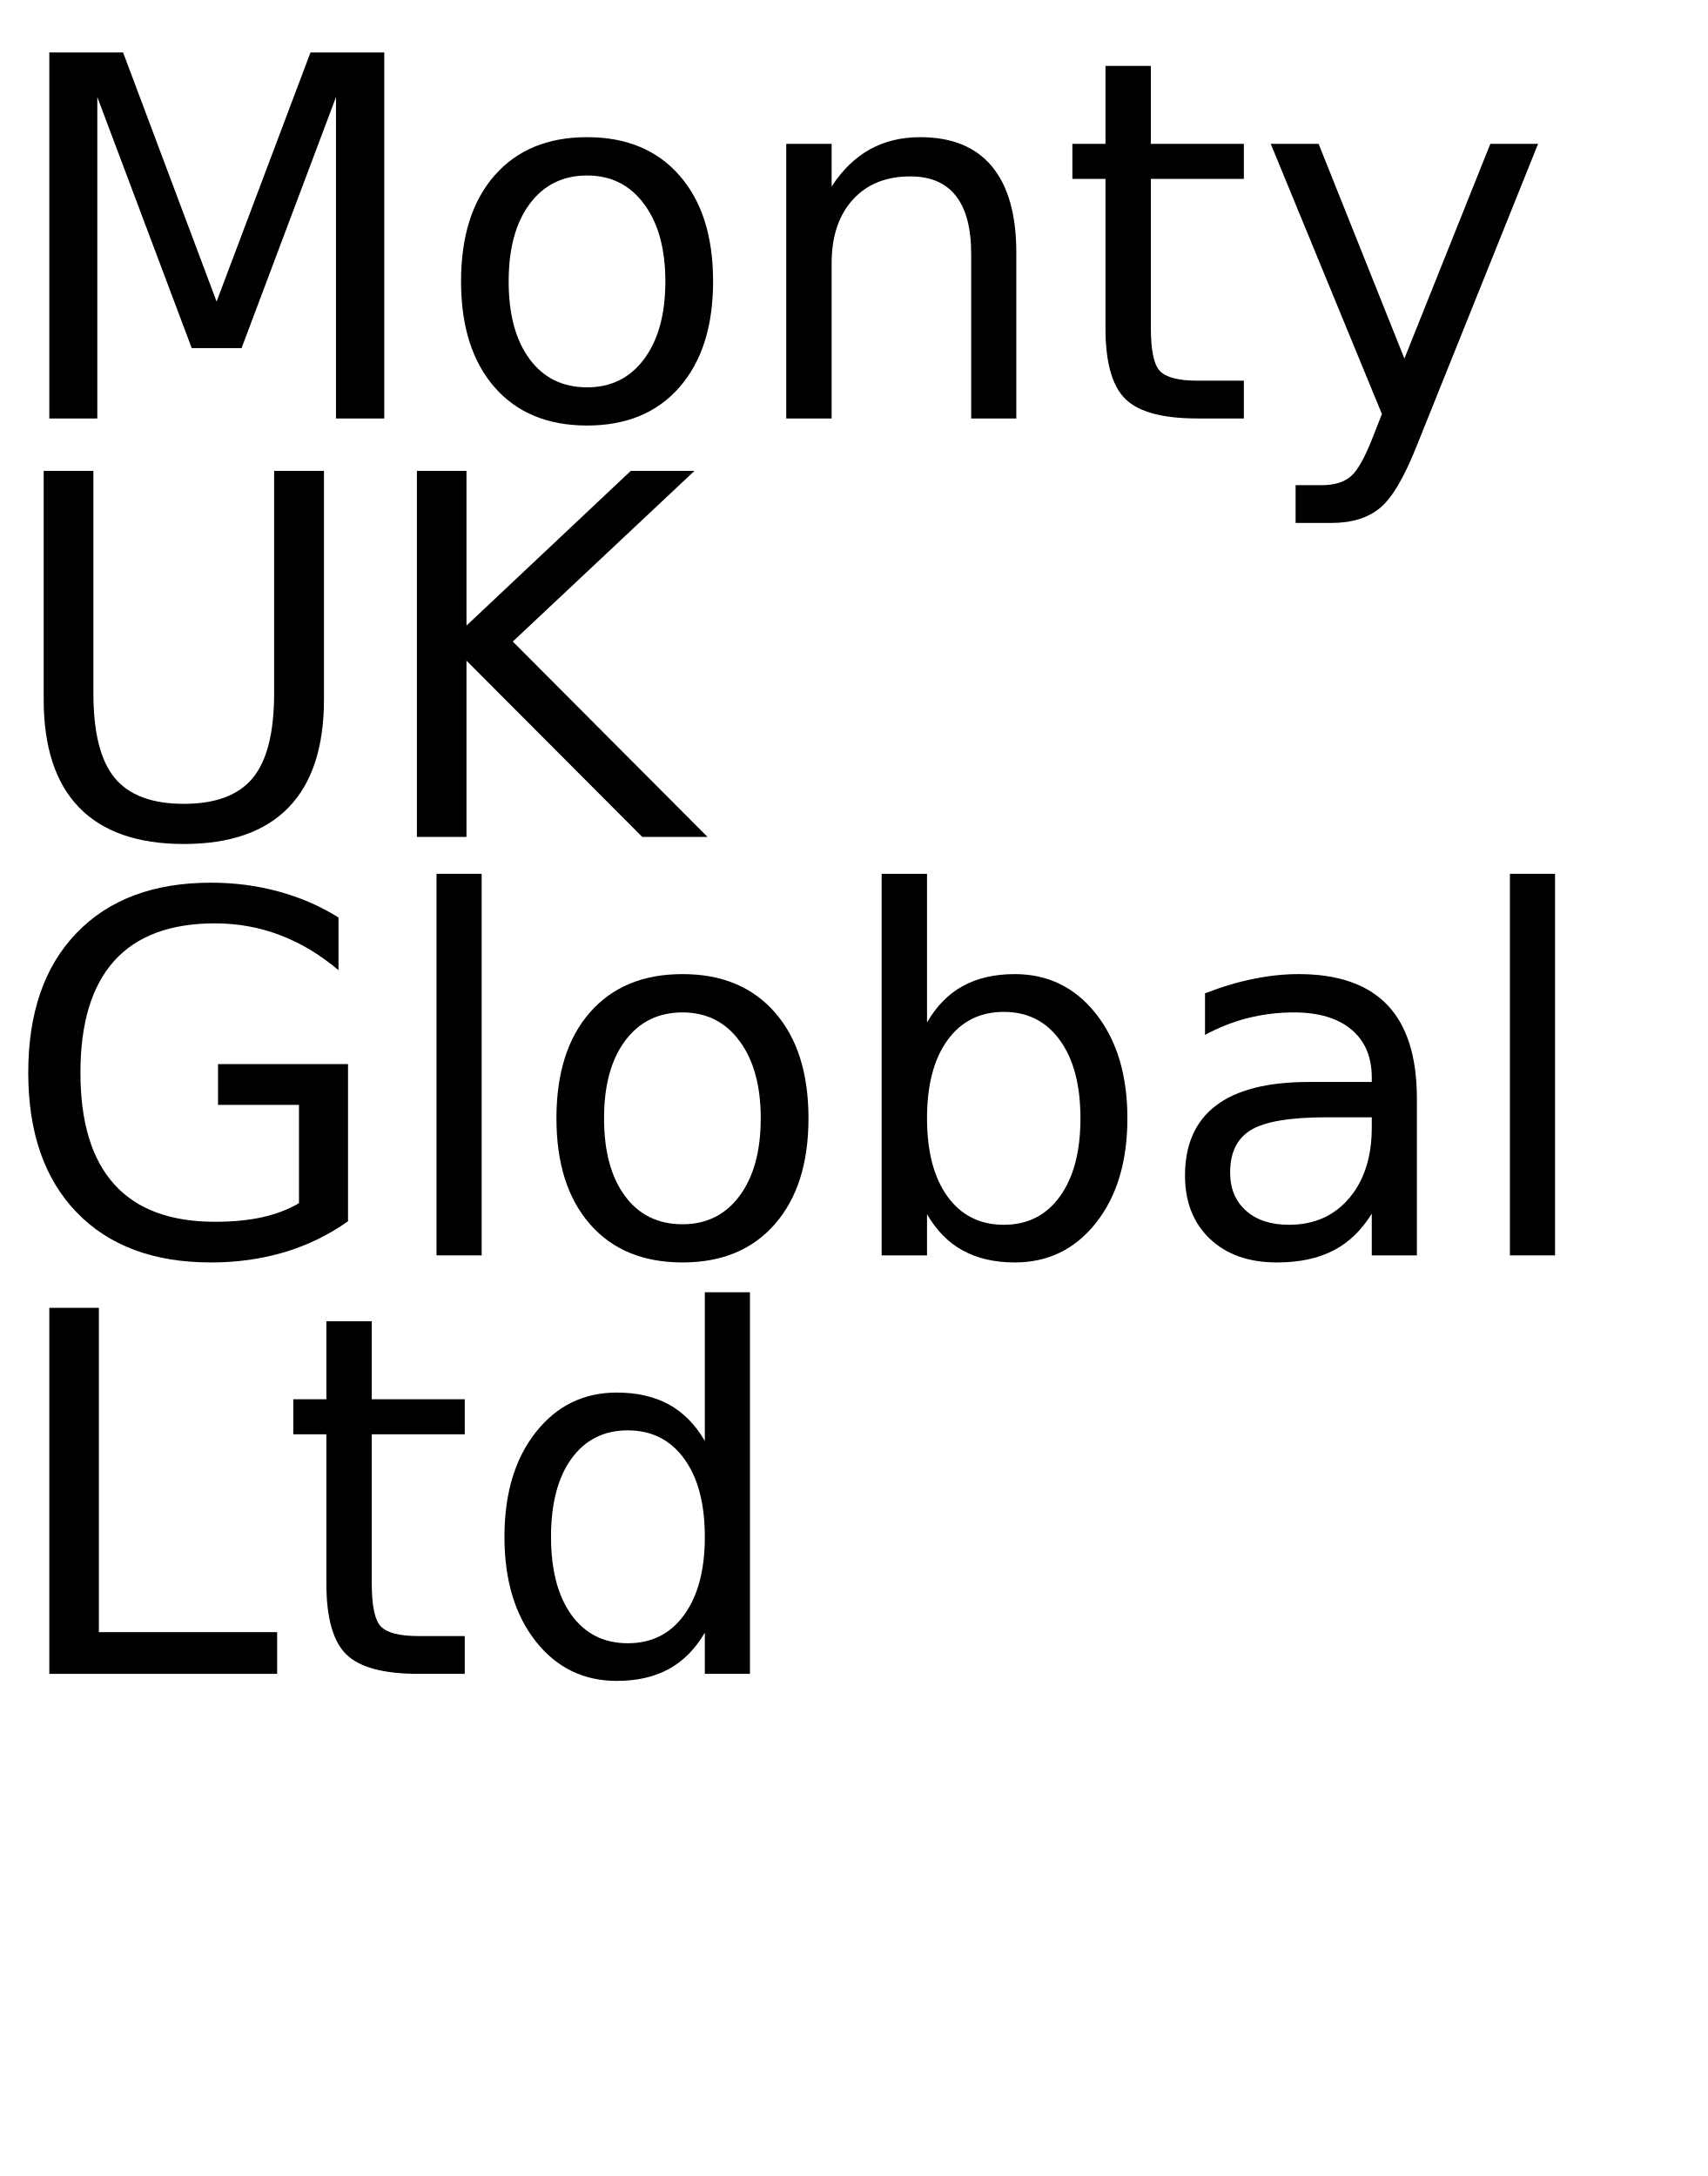
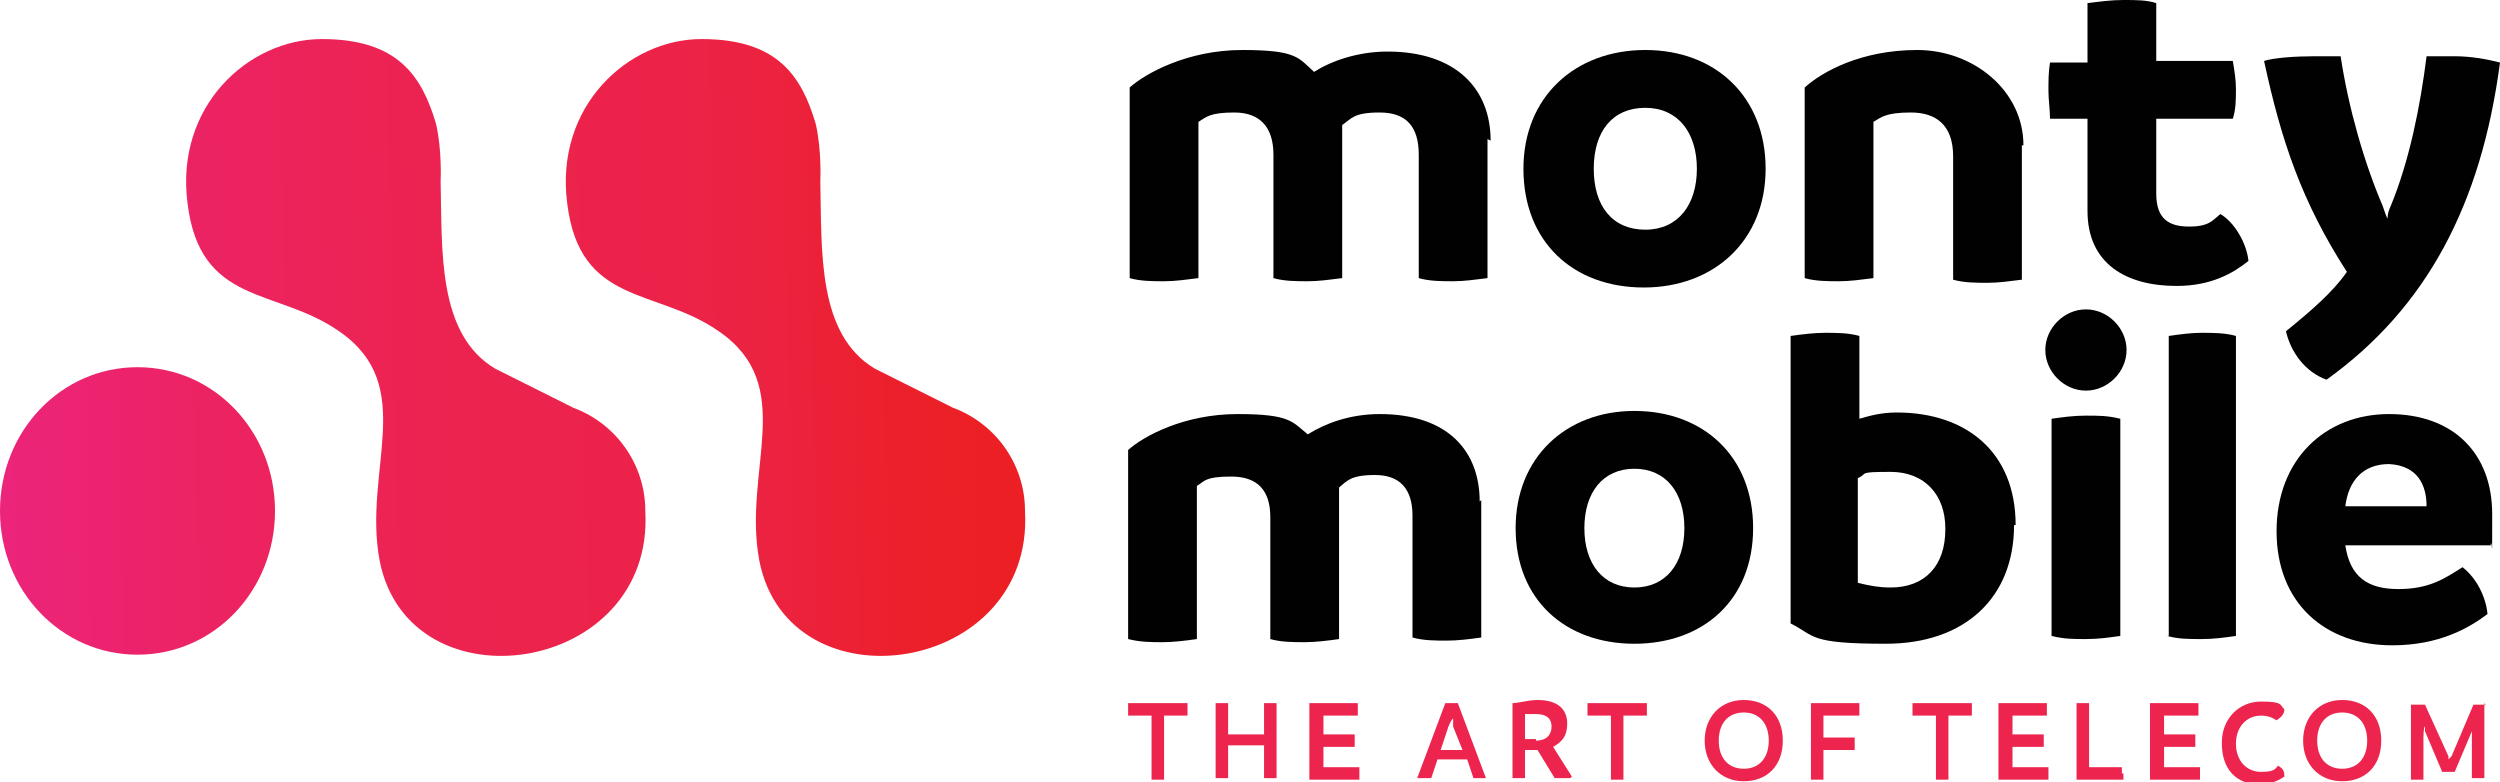
- <svg xmlns="http://www.w3.org/2000/svg" xmlns:xlink="http://www.w3.org/1999/xlink" width="204" height="260" viewBox="0 0 204 260">
+ <svg xmlns="http://www.w3.org/2000/svg" id="Layer_1" version="1.1" viewBox="0 0 160 50">
  <defs>
-     <g>
-       <g id="glyph-0-0">
-         <path d="M 5.891 -43.734 L 14.703 -43.734 L 25.875 -13.969 L 37.094 -43.734 L 45.906 -43.734 L 45.906 0 L 40.141 0 L 40.141 -38.406 L 28.859 -8.406 L 22.906 -8.406 L 11.625 -38.406 L 11.625 0 L 5.891 0 Z M 5.891 -43.734 " />
-       </g>
-       <g id="glyph-0-1">
-         <path d="M 18.375 -29.031 C 15.477 -29.031 13.191 -27.898 11.516 -25.641 C 9.836 -23.391 9 -20.301 9 -16.375 C 9 -12.445 9.832 -9.352 11.5 -7.094 C 13.164 -4.844 15.457 -3.719 18.375 -3.719 C 21.238 -3.719 23.508 -4.848 25.188 -7.109 C 26.875 -9.379 27.719 -12.469 27.719 -16.375 C 27.719 -20.258 26.875 -23.336 25.188 -25.609 C 23.508 -27.891 21.238 -29.031 18.375 -29.031 Z M 18.375 -33.609 C 23.062 -33.609 26.738 -32.082 29.406 -29.031 C 32.082 -25.988 33.422 -21.77 33.422 -16.375 C 33.422 -11.008 32.082 -6.797 29.406 -3.734 C 26.738 -0.68 23.062 0.844 18.375 0.844 C 13.664 0.844 9.977 -0.68 7.312 -3.734 C 4.645 -6.797 3.312 -11.008 3.312 -16.375 C 3.312 -21.77 4.645 -25.988 7.312 -29.031 C 9.977 -32.082 13.664 -33.609 18.375 -33.609 Z M 18.375 -33.609 " />
-       </g>
-       <g id="glyph-0-2">
-         <path d="M 32.938 -19.812 L 32.938 0 L 27.547 0 L 27.547 -19.625 C 27.547 -22.727 26.938 -25.051 25.719 -26.594 C 24.508 -28.145 22.695 -28.922 20.281 -28.922 C 17.363 -28.922 15.066 -27.988 13.391 -26.125 C 11.711 -24.27 10.875 -21.742 10.875 -18.547 L 10.875 0 L 5.453 0 L 5.453 -32.812 L 10.875 -32.812 L 10.875 -27.719 C 12.156 -29.688 13.672 -31.16 15.422 -32.141 C 17.172 -33.117 19.188 -33.609 21.469 -33.609 C 25.238 -33.609 28.094 -32.441 30.031 -30.109 C 31.969 -27.773 32.938 -24.344 32.938 -19.812 Z M 32.938 -19.812 " />
-       </g>
-       <g id="glyph-0-3">
-         <path d="M 10.984 -42.125 L 10.984 -32.812 L 22.094 -32.812 L 22.094 -28.625 L 10.984 -28.625 L 10.984 -10.812 C 10.984 -8.133 11.348 -6.414 12.078 -5.656 C 12.816 -4.895 14.305 -4.516 16.547 -4.516 L 22.094 -4.516 L 22.094 0 L 16.547 0 C 12.391 0 9.52 -0.773 7.938 -2.328 C 6.352 -3.879 5.562 -6.707 5.562 -10.812 L 5.562 -28.625 L 1.609 -28.625 L 1.609 -32.812 L 5.562 -32.812 L 5.562 -42.125 Z M 10.984 -42.125 " />
-       </g>
-       <g id="glyph-0-4">
-         <path d="M 19.312 3.047 C 17.781 6.953 16.289 9.5 14.844 10.688 C 13.406 11.883 11.473 12.484 9.047 12.484 L 4.75 12.484 L 4.75 7.969 L 7.906 7.969 C 9.395 7.969 10.547 7.613 11.359 6.906 C 12.18 6.207 13.094 4.551 14.094 1.938 L 15.062 -0.531 L 1.781 -32.812 L 7.5 -32.812 L 17.75 -7.156 L 28.016 -32.812 L 33.719 -32.812 Z M 19.312 3.047 " />
-       </g>
-       <g id="glyph-0-5">
-         <path d="M 5.219 -43.734 L 11.156 -43.734 L 11.156 -17.172 C 11.156 -12.484 12.004 -9.109 13.703 -7.047 C 15.41 -4.984 18.164 -3.953 21.969 -3.953 C 25.758 -3.953 28.504 -4.984 30.203 -7.047 C 31.898 -9.109 32.75 -12.484 32.75 -17.172 L 32.75 -43.734 L 38.703 -43.734 L 38.703 -16.438 C 38.703 -10.727 37.289 -6.422 34.469 -3.516 C 31.645 -0.609 27.477 0.844 21.969 0.844 C 16.445 0.844 12.273 -0.609 9.453 -3.516 C 6.629 -6.422 5.219 -10.727 5.219 -16.438 Z M 5.219 -43.734 " />
-       </g>
-       <g id="glyph-0-6">
-         <path d="M 5.891 -43.734 L 11.812 -43.734 L 11.812 -25.25 L 31.438 -43.734 L 39.047 -43.734 L 17.344 -23.344 L 40.609 0 L 32.812 0 L 11.812 -21.062 L 11.812 0 L 5.891 0 Z M 5.891 -43.734 " />
-       </g>
-       <g id="glyph-0-7">
-         <path d="M 35.719 -6.234 L 35.719 -17.984 L 26.047 -17.984 L 26.047 -22.859 L 41.578 -22.859 L 41.578 -4.078 C 39.285 -2.453 36.766 -1.223 34.016 -0.391 C 31.266 0.43 28.328 0.844 25.203 0.844 C 18.359 0.844 13.008 -1.148 9.156 -5.141 C 5.301 -9.141 3.375 -14.703 3.375 -21.828 C 3.375 -28.973 5.301 -34.539 9.156 -38.531 C 13.008 -42.531 18.359 -44.531 25.203 -44.531 C 28.047 -44.531 30.75 -44.176 33.312 -43.469 C 35.883 -42.77 38.258 -41.738 40.438 -40.375 L 40.438 -34.078 C 38.25 -35.93 35.922 -37.328 33.453 -38.266 C 30.992 -39.203 28.406 -39.672 25.688 -39.672 C 20.344 -39.672 16.328 -38.176 13.641 -35.188 C 10.953 -32.195 9.609 -27.742 9.609 -21.828 C 9.609 -15.93 10.953 -11.488 13.641 -8.5 C 16.328 -5.508 20.344 -4.016 25.688 -4.016 C 27.781 -4.016 29.645 -4.191 31.281 -4.547 C 32.926 -4.91 34.406 -5.473 35.719 -6.234 Z M 35.719 -6.234 " />
-       </g>
-       <g id="glyph-0-8">
-         <path d="M 5.656 -45.594 L 11.047 -45.594 L 11.047 0 L 5.656 0 Z M 5.656 -45.594 " />
-       </g>
-       <g id="glyph-0-9">
-         <path d="M 29.203 -16.375 C 29.203 -20.344 28.383 -23.453 26.75 -25.703 C 25.125 -27.961 22.891 -29.094 20.047 -29.094 C 17.191 -29.094 14.945 -27.961 13.312 -25.703 C 11.688 -23.453 10.875 -20.344 10.875 -16.375 C 10.875 -12.414 11.688 -9.305 13.312 -7.047 C 14.945 -4.785 17.191 -3.656 20.047 -3.656 C 22.891 -3.656 25.125 -4.785 26.75 -7.047 C 28.383 -9.305 29.203 -12.414 29.203 -16.375 Z M 10.875 -27.828 C 12 -29.785 13.426 -31.238 15.156 -32.188 C 16.883 -33.133 18.953 -33.609 21.359 -33.609 C 25.336 -33.609 28.57 -32.023 31.062 -28.859 C 33.562 -25.691 34.812 -21.531 34.812 -16.375 C 34.812 -11.219 33.562 -7.055 31.062 -3.891 C 28.57 -0.734 25.336 0.844 21.359 0.844 C 18.953 0.844 16.883 0.367 15.156 -0.578 C 13.426 -1.523 12 -2.973 10.875 -4.922 L 10.875 0 L 5.453 0 L 5.453 -45.594 L 10.875 -45.594 Z M 10.875 -27.828 " />
-       </g>
-       <g id="glyph-0-10">
-         <path d="M 20.562 -16.5 C 16.207 -16.5 13.191 -16 11.516 -15 C 9.836 -14 9 -12.301 9 -9.906 C 9 -7.988 9.629 -6.469 10.891 -5.344 C 12.148 -4.219 13.863 -3.656 16.031 -3.656 C 19.02 -3.656 21.414 -4.711 23.219 -6.828 C 25.02 -8.953 25.922 -11.773 25.922 -15.297 L 25.922 -16.5 Z M 31.312 -18.719 L 31.312 0 L 25.922 0 L 25.922 -4.984 C 24.691 -2.992 23.16 -1.523 21.328 -0.578 C 19.492 0.367 17.25 0.844 14.594 0.844 C 11.227 0.844 8.555 -0.098 6.578 -1.984 C 4.598 -3.867 3.609 -6.391 3.609 -9.547 C 3.609 -13.242 4.844 -16.031 7.312 -17.906 C 9.781 -19.781 13.469 -20.719 18.375 -20.719 L 25.922 -20.719 L 25.922 -21.234 C 25.922 -23.723 25.102 -25.645 23.469 -27 C 21.844 -28.352 19.555 -29.031 16.609 -29.031 C 14.734 -29.031 12.906 -28.805 11.125 -28.359 C 9.352 -27.91 7.645 -27.238 6 -26.344 L 6 -31.312 C 7.977 -32.082 9.895 -32.656 11.75 -33.031 C 13.602 -33.414 15.41 -33.609 17.172 -33.609 C 21.91 -33.609 25.453 -32.375 27.797 -29.906 C 30.141 -27.445 31.312 -23.719 31.312 -18.719 Z M 31.312 -18.719 " />
-       </g>
-       <g id="glyph-0-11">
-         <path d="M 5.891 -43.734 L 11.812 -43.734 L 11.812 -4.984 L 33.109 -4.984 L 33.109 0 L 5.891 0 Z M 5.891 -43.734 " />
-       </g>
-       <g id="glyph-0-12">
-         <path d="M 27.25 -27.828 L 27.25 -45.594 L 32.641 -45.594 L 32.641 0 L 27.25 0 L 27.25 -4.922 C 26.113 -2.973 24.68 -1.523 22.953 -0.578 C 21.223 0.367 19.148 0.844 16.734 0.844 C 12.766 0.844 9.535 -0.734 7.047 -3.891 C 4.555 -7.055 3.312 -11.219 3.312 -16.375 C 3.312 -21.531 4.555 -25.691 7.047 -28.859 C 9.535 -32.023 12.766 -33.609 16.734 -33.609 C 19.148 -33.609 21.223 -33.133 22.953 -32.188 C 24.68 -31.238 26.113 -29.785 27.25 -27.828 Z M 8.875 -16.375 C 8.875 -12.414 9.688 -9.305 11.312 -7.047 C 12.945 -4.785 15.191 -3.656 18.047 -3.656 C 20.898 -3.656 23.145 -4.785 24.781 -7.047 C 26.426 -9.305 27.25 -12.414 27.25 -16.375 C 27.25 -20.344 26.426 -23.453 24.781 -25.703 C 23.145 -27.961 20.898 -29.094 18.047 -29.094 C 15.191 -29.094 12.945 -27.961 11.312 -25.703 C 9.688 -23.453 8.875 -20.344 8.875 -16.375 Z M 8.875 -16.375 " />
-       </g>
-     </g>
+     <linearGradient id="linear-gradient" x1="-.4" y1="32.9" x2="62.7" y2="31.5" gradientUnits="userSpaceOnUse">
+       <stop offset="0" stop-color="#ec247c" />
+       <stop offset=".2" stop-color="#ec2364" />
+       <stop offset=".4" stop-color="#ec2353" />
+       <stop offset=".5" stop-color="#ec234d" />
+       <stop offset=".7" stop-color="#ec2249" />
+       <stop offset=".8" stop-color="#ec223f" />
+       <stop offset=".9" stop-color="#ec202e" />
+       <stop offset="1" stop-color="#ec2024" />
+     </linearGradient>
+     <linearGradient id="linear-gradient1" x1="-.6" y1="22.8" x2="62.5" y2="21.3" href="#linear-gradient" />
+     <linearGradient id="linear-gradient2" x1="-.6" y1="23.3" x2="62.5" y2="21.9" href="#linear-gradient" />
  </defs>
-   <g fill="rgb(0%, 0%, 0%)" fill-opacity="1">
-     <use xlink:href="#glyph-0-0" x="0" y="50" />
-     <use xlink:href="#glyph-0-1" x="51.768" y="50" />
-     <use xlink:href="#glyph-0-2" x="88.477" y="50" />
-     <use xlink:href="#glyph-0-3" x="126.504" y="50" />
-     <use xlink:href="#glyph-0-4" x="150.029" y="50" />
+   <g>
+     <path fill="#ec244e" class="st2" d="M76,45.8h-1.5v4.1c-.1,0-.3,0-.4,0s-.3,0-.4,0v-4.1h-1.5c0-.1,0-.3,0-.4s0-.3,0-.4h3.8c0,.1,0,.3,0,.4s0,.2,0,.4h0Z" />
+     <path fill="#ec244e" class="st2" d="M81.7,45v4.8c-.1,0-.3,0-.4,0s-.3,0-.4,0v-2.1h-2.3v2.1c-.1,0-.3,0-.4,0s-.3,0-.4,0v-4.8c.1,0,.3,0,.4,0s.3,0,.4,0v2h2.3v-2c.2,0,.3,0,.4,0s.3,0,.4,0h0Z" />
+     <path fill="#ec244e" class="st2" d="M87,49.5c0,.1,0,.3,0,.4h-3.2v-4.9h3.1c0,.1,0,.3,0,.4s0,.3,0,.4h-2.2v1.2h2c0,.1,0,.3,0,.4s0,.2,0,.4h-2v1.3h2.3c0,.1,0,.2,0,.4Z" />
+     <path fill="#ec244e" class="st2" d="M95.2,49.8c-.2,0-.3,0-.5,0s-.2,0-.4,0l-.4-1.2h-1.9l-.4,1.2c-.1,0-.3,0-.4,0s-.3,0-.5,0l1.8-4.8c.1,0,.3,0,.4,0s.3,0,.4,0l1.8,4.8h0ZM93.6,48l-.6-1.5v-.5c-.1,0-.3.5-.3.5l-.5,1.5h1.4Z" />
+     <path fill="#ec244e" class="st2" d="M100.5,49.8c-.2,0-.4,0-.7,0s-.2,0-.3,0l-1.1-1.8h-.1c-.2,0-.5,0-.7,0v1.8c-.1,0-.3,0-.4,0s-.3,0-.4,0v-4.8c.4,0,1-.2,1.6-.2,1.3,0,1.9.6,1.9,1.5s-.4,1.2-.9,1.5l1.2,1.9h0ZM98.3,47.4c.7,0,1-.4,1-.9s-.3-.8-1-.8-.5,0-.7,0v1.6c.2,0,.5,0,.7,0h0Z" />
+     <path fill="#ec244e" class="st2" d="M105.4,45.8h-1.5v4.1c-.1,0-.3,0-.4,0s-.3,0-.4,0v-4.1h-1.5c0-.1,0-.3,0-.4s0-.3,0-.4h3.8c0,.1,0,.3,0,.4s0,.2,0,.4h0Z" />
+     <path fill="#ec244e" class="st2" d="M109.1,47.4c0-1.5,1-2.6,2.5-2.6s2.5,1,2.5,2.6-1,2.6-2.5,2.6-2.5-1.1-2.5-2.6ZM113.2,47.4c0-1.1-.6-1.8-1.6-1.8s-1.6.7-1.6,1.8.6,1.8,1.6,1.8,1.6-.7,1.6-1.8Z" />
+     <path fill="#ec244e" class="st2" d="M116.7,45.8v1.4h2c0,.1,0,.3,0,.4s0,.3,0,.4h-2v1.9c-.1,0-.3,0-.4,0s-.3,0-.4,0v-4.9h3.1c0,.1,0,.3,0,.4s0,.3,0,.4c0,0-2.2,0-2.2,0Z" />
+     <path fill="#ec244e" class="st2" d="M126.2,45.8h-1.5v4.1c-.1,0-.3,0-.4,0s-.3,0-.4,0v-4.1h-1.5c0-.1,0-.3,0-.4s0-.3,0-.4h3.8c0,.1,0,.3,0,.4s0,.2,0,.4h0Z" />
+     <path fill="#ec244e" class="st2" d="M131.1,49.5c0,.1,0,.3,0,.4h-3.2v-4.9h3.1c0,.1,0,.3,0,.4s0,.3,0,.4h-2.2v1.2h2c0,.1,0,.3,0,.4s0,.2,0,.4h-2v1.3h2.3c0,.1,0,.2,0,.4h0Z" />
+     <path fill="#ec244e" class="st2" d="M135.9,49.5c0,.1,0,.3,0,.4h-3v-4.9c.1,0,.3,0,.4,0s.3,0,.4,0v4.1h2.1c0,.1,0,.2,0,.4h0Z" />
+     <path fill="#ec244e" class="st2" d="M140.8,49.5c0,.1,0,.3,0,.4h-3.2v-4.9h3.1c0,.1,0,.3,0,.4s0,.3,0,.4h-2.2v1.2h2c0,.1,0,.3,0,.4s0,.2,0,.4h-2v1.3h2.3c0,.1,0,.2,0,.4h0Z" />
+     <path fill="#ec244e" class="st2" d="M142.2,47.5c0-1.5,1.1-2.6,2.5-2.6s1.2.2,1.5.5c0,.3-.2.5-.5.7-.3-.2-.6-.3-1-.3-.9,0-1.6.7-1.6,1.8s.7,1.8,1.6,1.8.9-.2,1.1-.4c.3.2.4.3.4.7-.3.2-.8.5-1.6.5-1.5,0-2.4-1-2.4-2.6h0Z" />
+     <path fill="#ec244e" class="st2" d="M147.4,47.4c0-1.5,1-2.6,2.5-2.6s2.5,1,2.5,2.6-1,2.6-2.5,2.6-2.5-1.1-2.5-2.6ZM151.5,47.4c0-1.1-.6-1.8-1.6-1.8s-1.6.7-1.6,1.8.6,1.8,1.6,1.8,1.6-.7,1.6-1.8Z" />
+     <path fill="#ec244e" class="st2" d="M159,45v4.8c-.1,0-.3,0-.4,0s-.3,0-.4,0v-3.4s0,.4,0,.4l-1.1,2.6c-.1,0-.3,0-.4,0s-.2,0-.4,0l-1.1-2.6v-.3c-.1,0-.1.7-.1.7v2.7c-.1,0-.3,0-.4,0s-.2,0-.4,0v-4.8c.1,0,.3,0,.5,0s.3,0,.4,0l1.5,3.3v.2c0,0,.2-.2.2-.2l1.4-3.3c.1,0,.2,0,.4,0s.3,0,.4,0h0Z" />
  </g>
-   <g fill="rgb(0%, 0%, 0%)" fill-opacity="1">
-     <use xlink:href="#glyph-0-5" x="0" y="100" />
-     <use xlink:href="#glyph-0-6" x="43.916" y="100" />
-   </g>
-   <g fill="rgb(0%, 0%, 0%)" fill-opacity="1">
-     <use xlink:href="#glyph-0-7" x="0" y="150" />
-     <use xlink:href="#glyph-0-8" x="46.494" y="150" />
-     <use xlink:href="#glyph-0-1" x="63.164" y="150" />
-     <use xlink:href="#glyph-0-9" x="99.873" y="150" />
-     <use xlink:href="#glyph-0-10" x="137.959" y="150" />
-     <use xlink:href="#glyph-0-8" x="174.727" y="150" />
-   </g>
-   <g fill="rgb(0%, 0%, 0%)" fill-opacity="1">
-     <use xlink:href="#glyph-0-11" x="0" y="200" />
-     <use xlink:href="#glyph-0-3" x="33.428" y="200" />
-     <use xlink:href="#glyph-0-12" x="56.953" y="200" />
+   <path fill="#010101" class="st0" d="M95.2,8.9v8.9c-.8.1-1.5.2-2.2.2s-1.5,0-2.2-.2v-7.9c0-1.8-.8-2.7-2.5-2.7s-1.8.4-2.4.8c0,.3,0,.6,0,.9v8.9c-.8.1-1.5.2-2.2.2s-1.5,0-2.2-.2v-7.9c0-1.8-.9-2.7-2.5-2.7s-1.8.3-2.3.6v10c-.8.1-1.5.2-2.2.2s-1.5,0-2.2-.2V5.6c1-.9,3.7-2.4,7.2-2.4s3.6.5,4.6,1.4c1.1-.7,2.8-1.3,4.7-1.3,4.4,0,6.6,2.4,6.6,5.7,0,0,0,0,0,0Z" />
+   <path fill="#010101" class="st0" d="M97.5,10.8c0-4.6,3.3-7.6,7.8-7.6s7.7,3,7.7,7.6-3.3,7.6-7.8,7.6-7.7-2.9-7.7-7.6ZM108.6,10.8c0-2.3-1.2-3.9-3.3-3.9s-3.3,1.5-3.3,3.9,1.2,3.9,3.3,3.9,3.3-1.6,3.3-3.9Z" />
+   <path fill="#010101" class="st0" d="M129.4,9.3v8.6c-.8.1-1.5.2-2.2.2s-1.5,0-2.2-.2v-7.9c0-2-1.1-2.8-2.7-2.8s-1.9.3-2.4.6v10c-.8.1-1.5.2-2.2.2s-1.5,0-2.2-.2V5.6c1.1-1,3.6-2.4,7.2-2.4s6.8,2.6,6.8,6.1h0Z" />
+   <path fill="#010101" class="st0" d="M143.9,16.7c-1,.8-2.4,1.6-4.6,1.6-3.2,0-5.7-1.4-5.7-4.8v-5.9h-2.4c0-.6-.1-1.2-.1-1.8s0-1.2.1-1.8h2.4V.2c.8-.1,1.5-.2,2.3-.2s1.5,0,2.1.2v3.7h4.9c.1.6.2,1.2.2,1.8s0,1.3-.2,1.9h-4.9v4.8c0,1.6.8,2.1,2.1,2.1s1.5-.4,2-.8c.9.5,1.7,1.9,1.8,3h0Z" />
+   <path fill="#010101" class="st0" d="M160,4c-1.2,9.1-4.7,15.7-11.1,20.3-1.4-.5-2.3-1.8-2.6-3.1,1.6-1.3,3-2.5,3.9-3.8-2.9-4.5-4.2-8.4-5.3-13.5.6-.2,2-.3,3.2-.3s1.2,0,1.7,0c.5,3.3,1.5,6.8,2.7,9.6.1.3.2.6.3.8,0-.3.1-.6.2-.8,1.2-2.9,1.9-6.4,2.3-9.6.6,0,1.2,0,1.8,0,1.1,0,2.1.2,2.9.4h0Z" />
+   <path fill="#010101" class="st0" d="M94.8,32v8.8c-.7.1-1.5.2-2.2.2s-1.5,0-2.2-.2v-7.8c0-1.7-.8-2.6-2.4-2.6s-1.8.4-2.3.8c0,.3,0,.6,0,.9v8.8c-.7.1-1.5.2-2.2.2s-1.5,0-2.2-.2v-7.8c0-1.7-.8-2.6-2.5-2.6s-1.7.3-2.2.6v9.8c-.7.1-1.5.2-2.2.2s-1.4,0-2.2-.2v-12.1c1-.9,3.6-2.3,7-2.3s3.5.5,4.5,1.3c1.1-.7,2.7-1.3,4.6-1.3,4.4,0,6.4,2.4,6.4,5.6h0,0Z" />
+   <path fill="#010101" class="st0" d="M97,33.8c0-4.5,3.2-7.5,7.6-7.5s7.6,2.9,7.6,7.5-3.2,7.4-7.6,7.4-7.6-2.8-7.6-7.4ZM107.8,33.8c0-2.3-1.2-3.8-3.2-3.8s-3.2,1.5-3.2,3.8,1.2,3.8,3.2,3.8,3.2-1.5,3.2-3.8Z" />
+   <path fill="#010101" class="st0" d="M128.9,33.6c0,4.7-3.2,7.6-8.2,7.6s-4.5-.5-6.1-1.3v-18.4c.7-.1,1.5-.2,2.2-.2s1.5,0,2.2.2v5.3c.7-.2,1.4-.4,2.4-.4,4.4,0,7.6,2.5,7.6,7.2h0ZM124.5,33.8c0-2.1-1.3-3.6-3.5-3.6s-1.4.1-2.1.4v6.7c.8.2,1.4.3,2.1.3,2.2,0,3.5-1.4,3.5-3.7h0Z" />
+   <path fill="#010101" class="st0" d="M130.9,22.4c0-1.4,1.2-2.6,2.6-2.6s2.6,1.2,2.6,2.6-1.2,2.6-2.6,2.6-2.6-1.2-2.6-2.6ZM131.3,40.7v-13.9c.7-.1,1.4-.2,2.2-.2s1.4,0,2.2.2v13.9c-.7.1-1.4.2-2.2.2s-1.4,0-2.2-.2Z" />
+   <path fill="#010101" class="st0" d="M138.8,40.7v-19.2c.7-.1,1.4-.2,2.1-.2s1.5,0,2.2.2v19.2c-.7.1-1.4.2-2.2.2s-1.5,0-2.2-.2Z" />
+   <path fill="#010101" class="st0" d="M159.3,34.9h-9.2c.3,2,1.4,2.8,3.4,2.8s3-.7,4.1-1.4c.9.7,1.5,1.9,1.6,3-1.2.9-3.1,2-6.1,2-4.3,0-7.4-2.7-7.4-7.3s3.1-7.5,7.2-7.5,6.6,2.5,6.6,6.4,0,1.3-.1,2h0ZM155.3,32.4c0-1.4-.6-2.6-2.4-2.7-1.7,0-2.6,1.1-2.8,2.7h5.3Z" />
+   <g>
+     <path fill="url(#linear-gradient)" class="st1" d="M17.6,32.7c0,5.1-3.9,9.2-8.8,9.2S0,37.8,0,32.7s3.9-9.2,8.8-9.2,8.8,4.1,8.8,9.2" />
+     <path fill="url(#linear-gradient1)" fill-rule="evenodd" class="st3" d="M27.9,7.9c-.9-3-2.4-5.4-7.3-5.4-4.7,0-9.4,4.3-8.6,10.5.8,6.6,5.7,5.4,9.7,8.2,5.1,3.5,1.5,8.9,2.6,14.7,1.9,9.6,17.6,7.3,17-3.2,0-.2,0,.2,0,0,0-3-1.9-5.6-4.6-6.6,0,0-4.4-2.2-5-2.5-3.7-2.2-3.4-7.5-3.5-12,0,0,.1-2-.3-3.7" />
+     <path fill-rule="evenodd" fill="url(#linear-gradient2)" class="st4" d="M52.2,7.9c-.9-3-2.4-5.4-7.3-5.4-4.7,0-9.4,4.3-8.6,10.5.8,6.6,5.7,5.4,9.7,8.2,5.1,3.5,1.5,8.9,2.6,14.7,1.9,9.6,17.6,7.3,17-3.2,0-.2,0,.2,0,0,0-3-1.9-5.6-4.6-6.6,0,0-4.4-2.2-5-2.5-3.7-2.2-3.4-7.5-3.5-12,0,0,.1-2-.3-3.7" />
  </g>
</svg>
